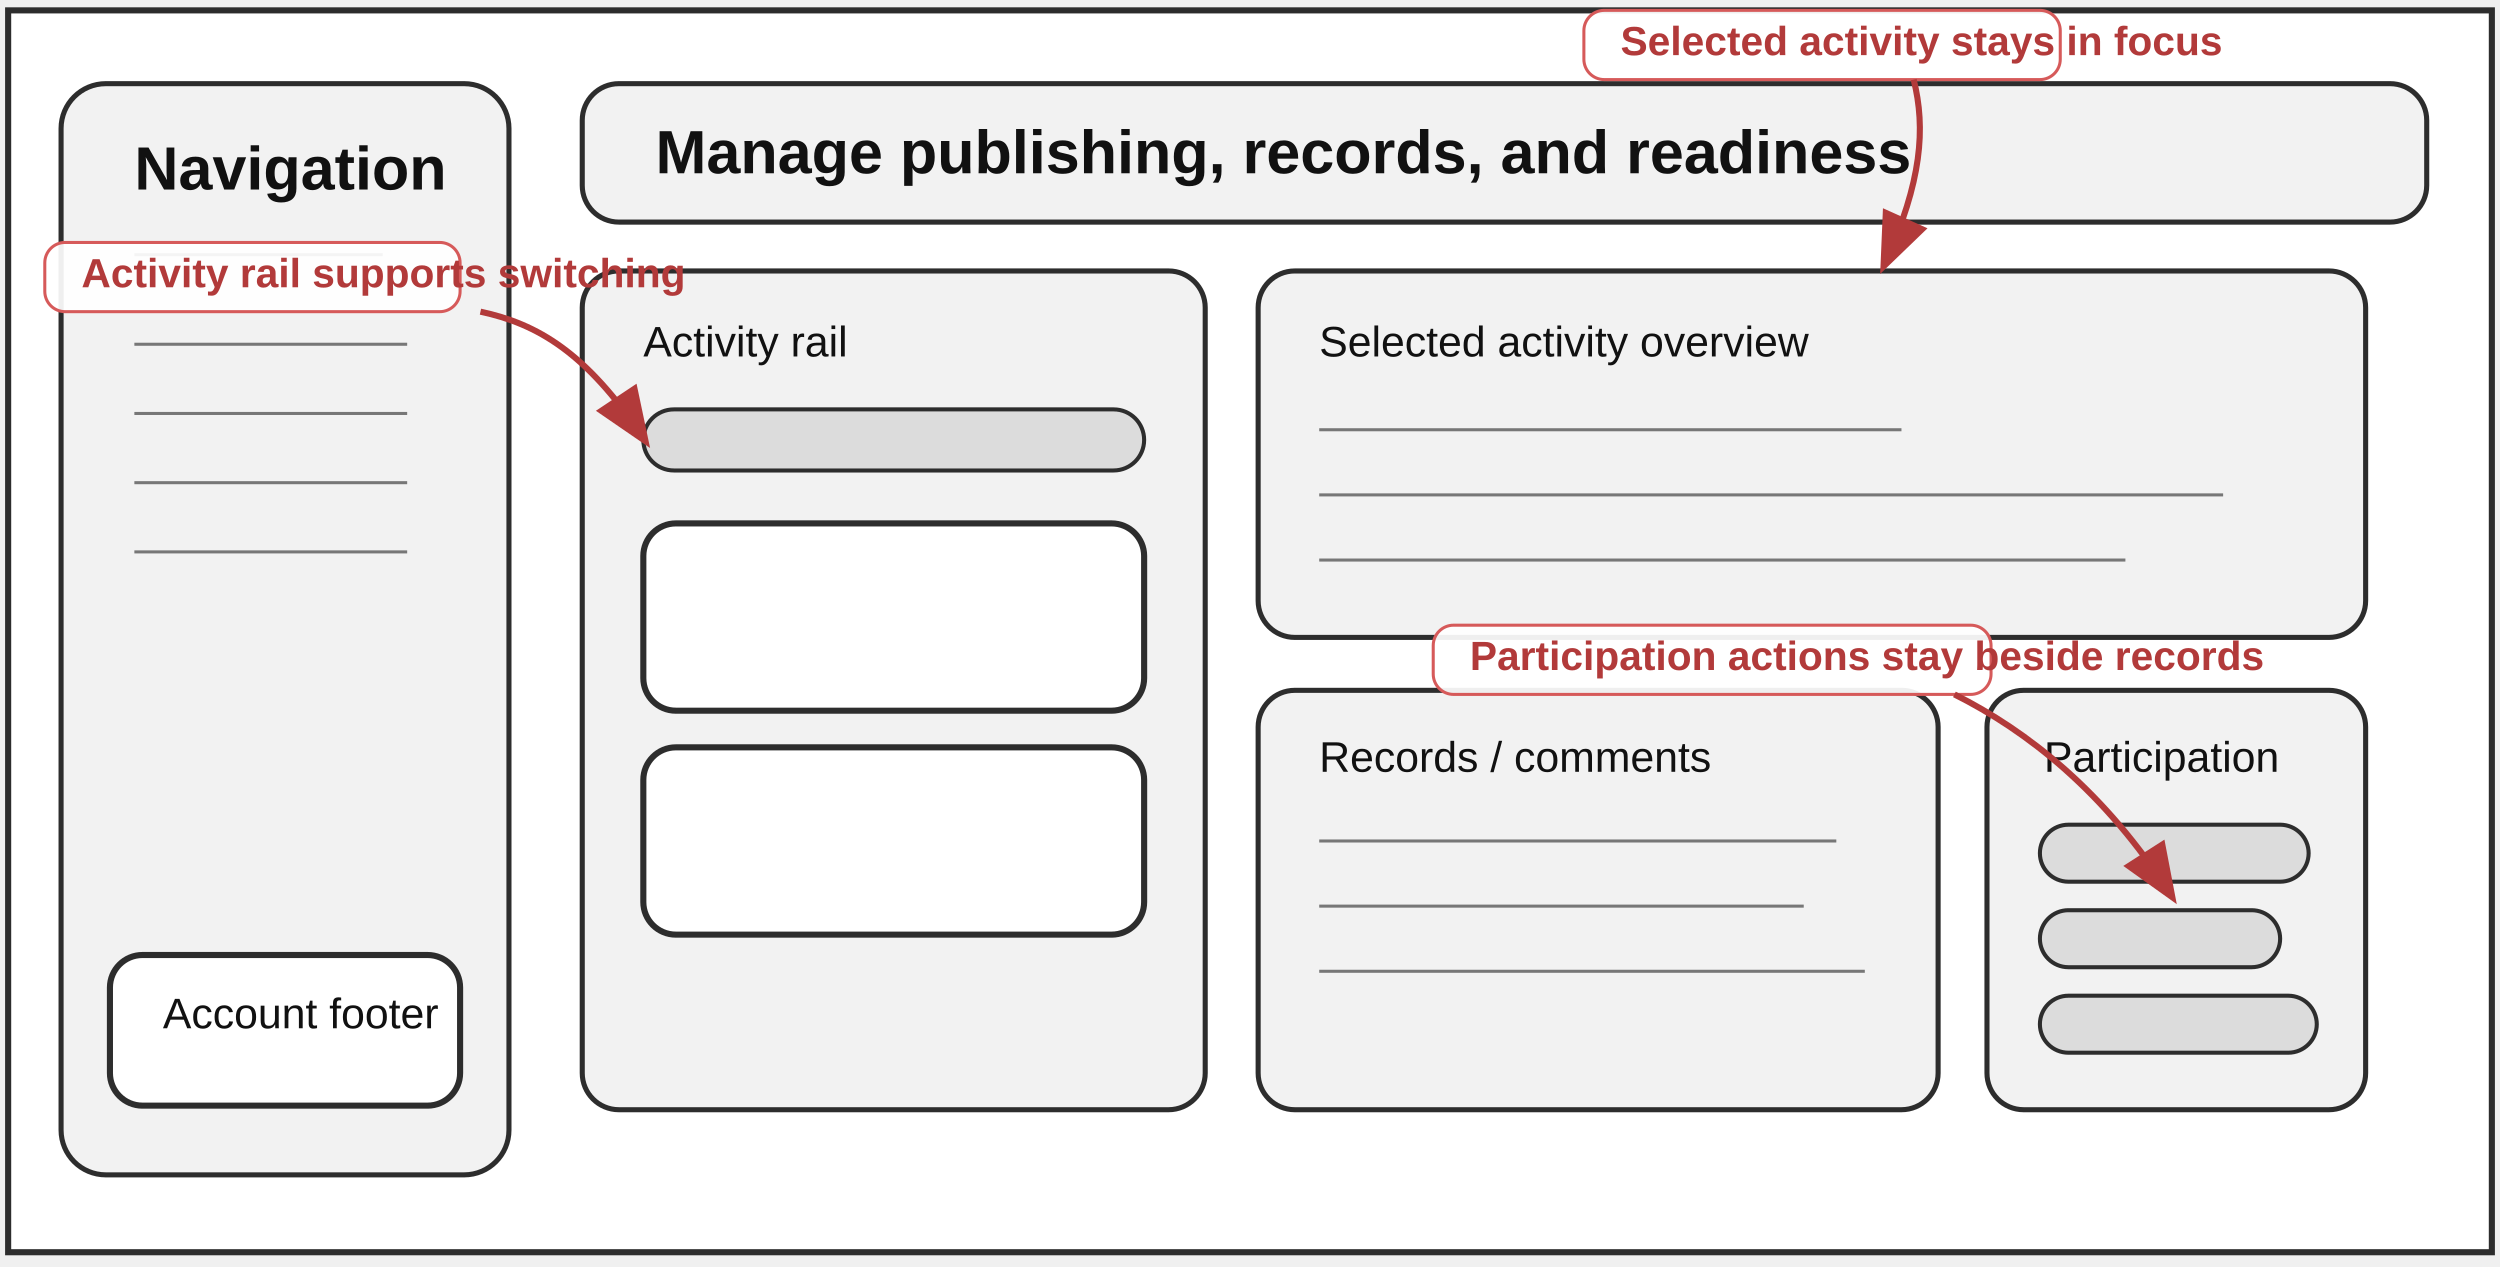
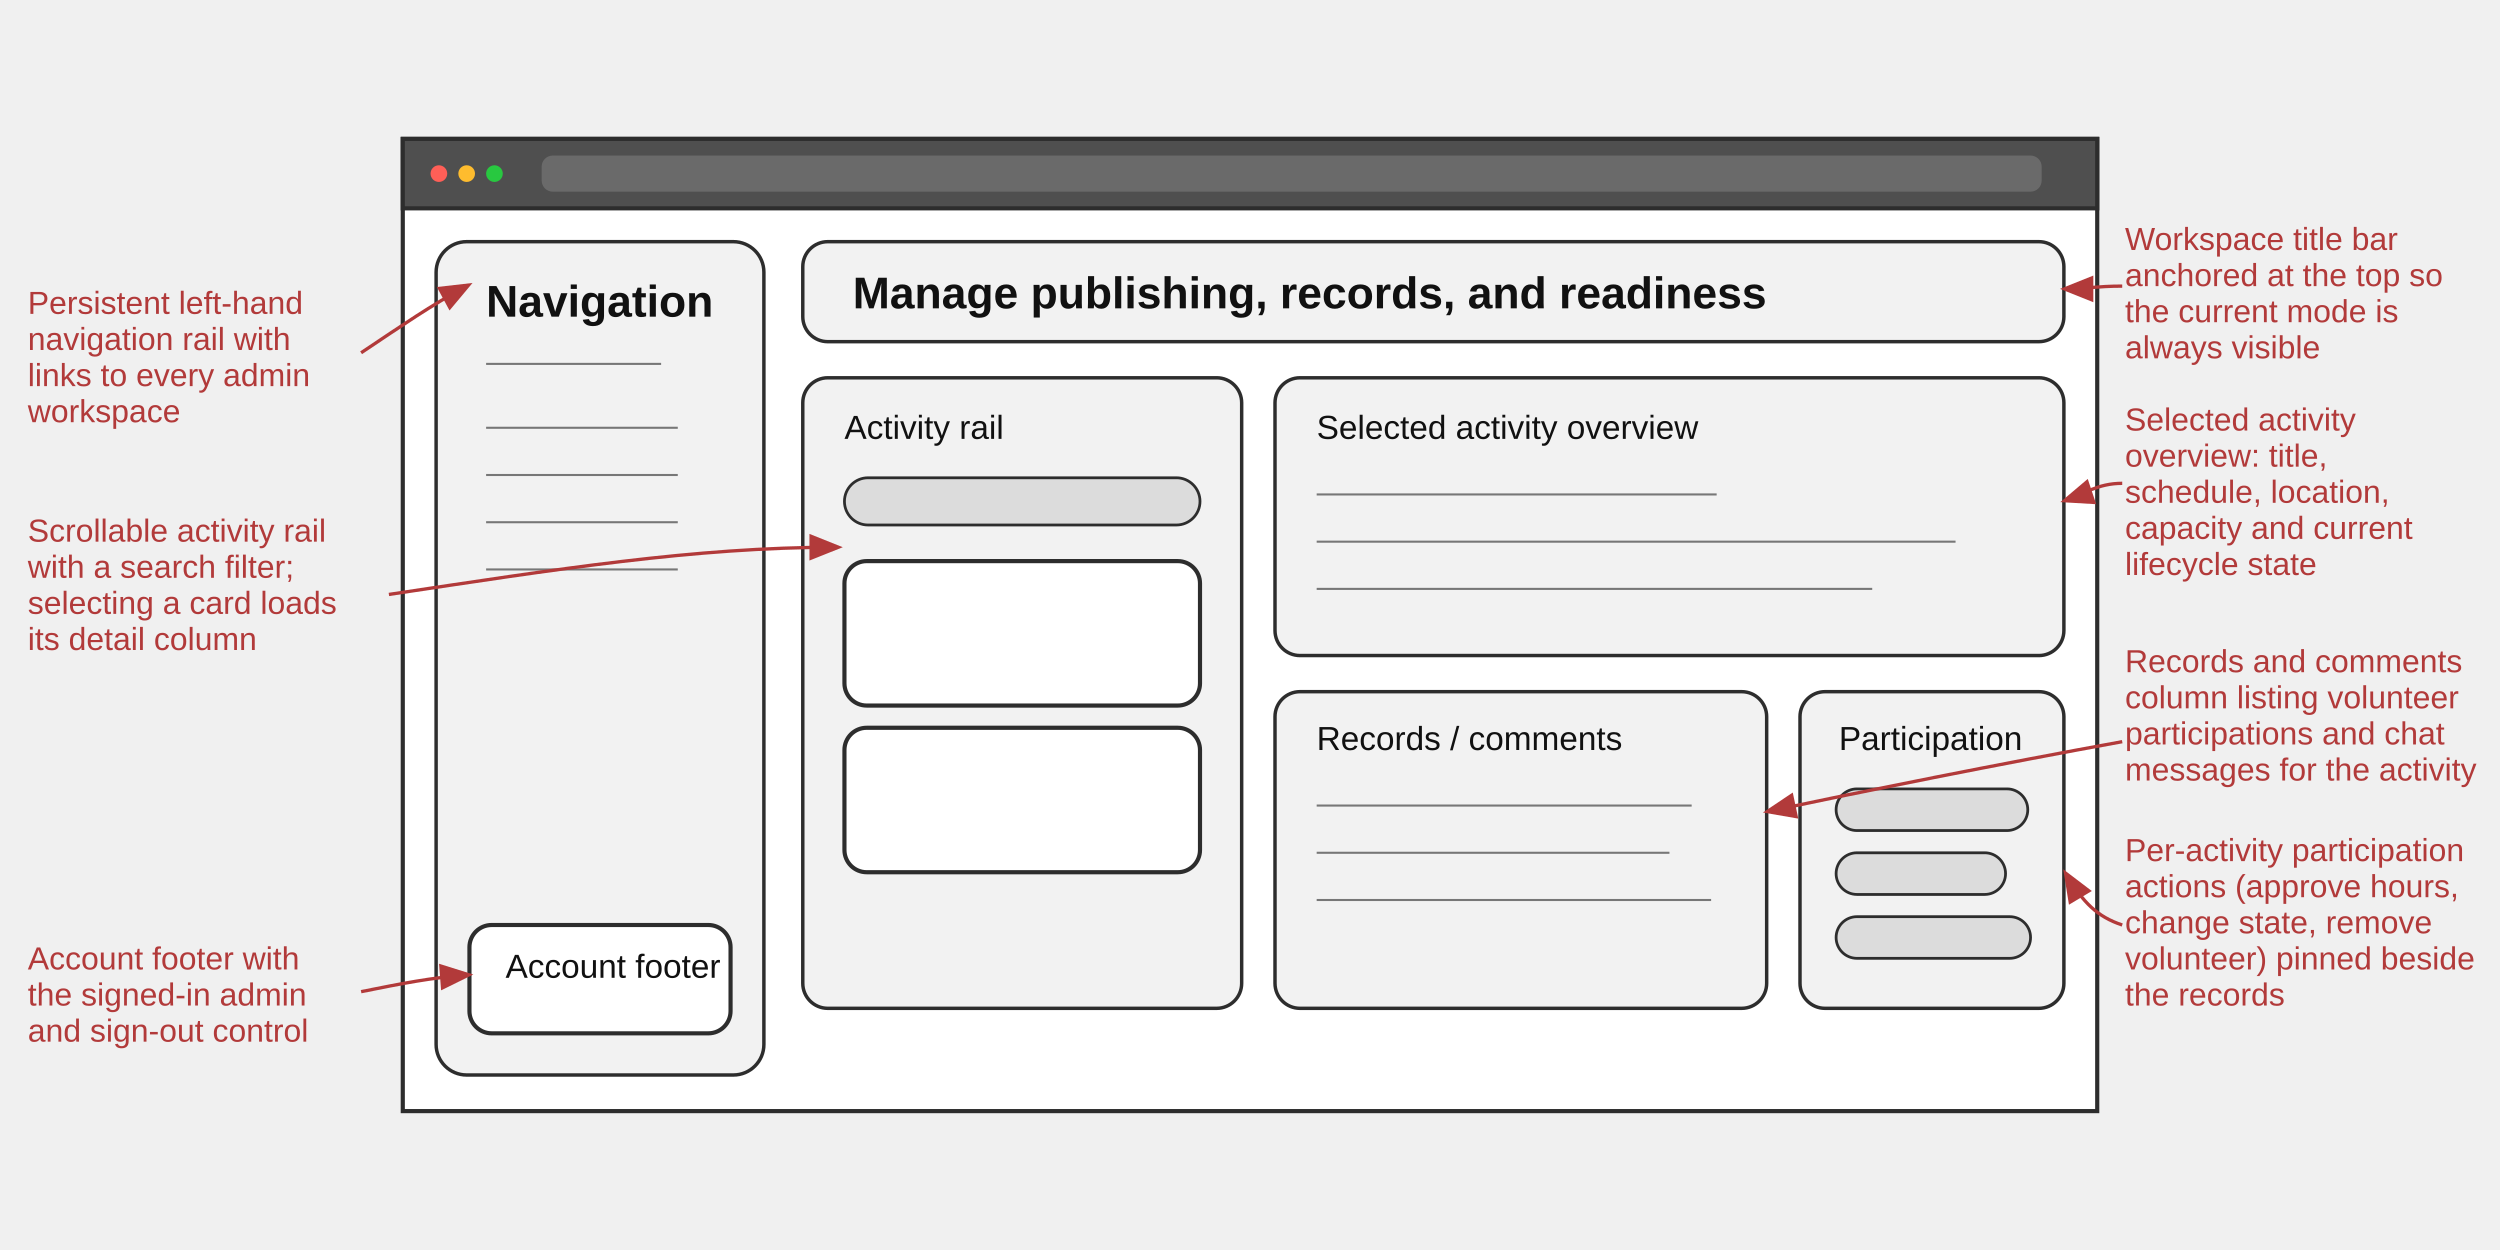
- <svg xmlns="http://www.w3.org/2000/svg" width="1500" height="760" viewBox="166 92 1228 620">
+ <svg xmlns="http://www.w3.org/2000/svg" width="1800" height="900" viewBox="0 0 1800 900">
  <defs>
    <style>
      .frame { fill: #ffffff; stroke: #2d2d2d; stroke-width: 3; }
      .panel { fill: #f2f2f2; stroke: #2d2d2d; stroke-width: 2.5; }
      .soft { fill: #dcdcdc; stroke: #2d2d2d; stroke-width: 2; }
      .muted { stroke: #777; stroke-width: 1.5; }
-       .label-box { fill: rgba(255,255,255,0.92); stroke: #d65a5a; stroke-width: 1.5; rx: 10; }
-       .label { font-family: 'Helvetica Neue', Arial, sans-serif; font-size: 20px; font-weight: 600; fill: #b23a3a; }
-       .caption { font-family: 'Times New Roman', serif; font-size: 28px; fill: #7c7c7c; font-style: italic; }
-       .ui { font-family: 'Helvetica Neue', Arial, sans-serif; font-size: 21px; fill: #111; }
-       .title { font-family: 'Helvetica Neue', Arial, sans-serif; font-size: 30px; fill: #111; font-weight: 600; }
-       .tiny { font-family: 'Helvetica Neue', Arial, sans-serif; font-size: 17px; fill: #666; }
-       .arrow { stroke: #b23a3a; stroke-width: 3; fill: none; marker-end: url(#arrowhead); }
+       .label { font-family: 'Helvetica Neue', Arial, sans-serif; font-size: 23px; font-weight: 500; fill: #b23a3a; }
+       .ui { font-family: 'Helvetica Neue', Arial, sans-serif; font-size: 24px; fill: #111; }
+       .title { font-family: 'Helvetica Neue', Arial, sans-serif; font-size: 32px; fill: #111; font-weight: 600; }
+       .tiny { font-family: 'Helvetica Neue', Arial, sans-serif; font-size: 19px; fill: #666; }
+       .arrow { stroke: #b23a3a; stroke-width: 2.4; fill: none; marker-end: url(#arrowhead); }
    </style>
    <marker id="arrowhead" markerWidth="10" markerHeight="8" refX="8" refY="4" orient="auto">
      <polygon points="0,0 10,4 0,8" fill="#b23a3a" />
    </marker>
  </defs>
-   <rect x="170" y="96" width="1220" height="610" class="frame" />
-   <rect x="196" y="132" width="220" height="536" rx="22" class="panel" />
-   <text x="232" y="184" class="title">Navigation</text>
-   <line x1="232" y1="216" x2="354" y2="216" class="muted" />
-   <line x1="232" y1="260" x2="366" y2="260" class="muted" />
-   <line x1="232" y1="294" x2="366" y2="294" class="muted" />
-   <line x1="232" y1="328" x2="366" y2="328" class="muted" />
-   <line x1="232" y1="362" x2="366" y2="362" class="muted" />
-   <rect x="220" y="560" width="172" height="74" rx="16" class="frame" />
-   <text x="246" y="596" class="ui">Account footer</text>
-   <rect x="452" y="132" width="906" height="68" rx="18" class="panel" />
-   <text x="488" y="176" class="title">Manage publishing, records, and readiness</text>
-   <rect x="452" y="224" width="306" height="412" rx="18" class="panel" />
-   <text x="482" y="266" class="ui">Activity rail</text>
-   <rect x="482" y="292" width="246" height="30" rx="15" class="soft" />
-   <rect x="482" y="348" width="246" height="92" rx="16" class="frame" />
-   <rect x="482" y="458" width="246" height="92" rx="16" class="frame" />
-   <rect x="784" y="224" width="544" height="180" rx="18" class="panel" />
-   <text x="814" y="266" class="ui">Selected activity overview</text>
-   <line x1="814" y1="302" x2="1100" y2="302" class="muted" />
-   <line x1="814" y1="334" x2="1258" y2="334" class="muted" />
-   <line x1="814" y1="366" x2="1210" y2="366" class="muted" />
-   <rect x="784" y="430" width="334" height="206" rx="18" class="panel" />
-   <text x="814" y="470" class="ui">Records / comments</text>
-   <line x1="814" y1="504" x2="1068" y2="504" class="muted" />
-   <line x1="814" y1="536" x2="1052" y2="536" class="muted" />
-   <line x1="814" y1="568" x2="1082" y2="568" class="muted" />
-   <rect x="1142" y="430" width="186" height="206" rx="18" class="panel" />
-   <text x="1170" y="470" class="ui">Participation</text>
-   <rect x="1168" y="496" width="132" height="28" rx="14" class="soft" />
-   <rect x="1168" y="538" width="118" height="28" rx="14" class="soft" />
-   <rect x="1168" y="580" width="136" height="28" rx="14" class="soft" />
-   <rect x="188" y="210" width="204" height="34" class="label-box" />
-   <text x="206" y="232" class="label">Activity rail supports switching</text>
-   <path d="M 402 244 C 430 250, 454 264, 482 306" class="arrow" />
-   <rect x="944" y="96" width="234" height="34" class="label-box" />
-   <text x="962" y="118" class="label">Selected activity stays in focus</text>
-   <path d="M 1106 130 C 1112 154, 1110 180, 1092 220" class="arrow" />
-   <rect x="870" y="398" width="274" height="34" class="label-box" />
-   <text x="888" y="420" class="label">Participation actions stay beside records</text>
-   <path d="M 1126 432 C 1162 450, 1200 480, 1232 530" class="arrow" />
+   <rect x="290" y="100" width="1220" height="700" class="frame" />
+   <rect x="290" y="100" width="1220" height="50" fill="#4f4f4f" stroke="#2d2d2d" stroke-width="3" />
+   <circle cx="316" cy="125" r="6" fill="#ff5f57" />
+   <circle cx="336" cy="125" r="6" fill="#febc2e" />
+   <circle cx="356" cy="125" r="6" fill="#28c840" />
+   <rect x="390" y="112" width="1080" height="26" rx="8" fill="#6a6a6a" />
+   <rect x="314" y="174" width="236" height="600" rx="22" class="panel" />
+   <text x="350" y="228" class="title">Navigation</text>
+   <line x1="350" y1="262" x2="476" y2="262" class="muted" />
+   <line x1="350" y1="308" x2="488" y2="308" class="muted" />
+   <line x1="350" y1="342" x2="488" y2="342" class="muted" />
+   <line x1="350" y1="376" x2="488" y2="376" class="muted" />
+   <line x1="350" y1="410" x2="488" y2="410" class="muted" />
+   <rect x="338" y="666" width="188" height="78" rx="16" class="frame" />
+   <text x="364" y="704" class="ui">Account footer</text>
+   <rect x="578" y="174" width="908" height="72" rx="18" class="panel" />
+   <text x="614" y="222" class="title">Manage publishing, records, and readiness</text>
+   <rect x="578" y="272" width="316" height="454" rx="18" class="panel" />
+   <text x="608" y="316" class="ui">Activity rail</text>
+   <rect x="608" y="344" width="256" height="34" rx="17" class="soft" />
+   <rect x="608" y="404" width="256" height="104" rx="16" class="frame" />
+   <rect x="608" y="524" width="256" height="104" rx="16" class="frame" />
+   <rect x="918" y="272" width="568" height="200" rx="18" class="panel" />
+   <text x="948" y="316" class="ui">Selected activity overview</text>
+   <line x1="948" y1="356" x2="1236" y2="356" class="muted" />
+   <line x1="948" y1="390" x2="1408" y2="390" class="muted" />
+   <line x1="948" y1="424" x2="1348" y2="424" class="muted" />
+   <rect x="918" y="498" width="354" height="228" rx="18" class="panel" />
+   <text x="948" y="540" class="ui">Records / comments</text>
+   <line x1="948" y1="580" x2="1218" y2="580" class="muted" />
+   <line x1="948" y1="614" x2="1202" y2="614" class="muted" />
+   <line x1="948" y1="648" x2="1232" y2="648" class="muted" />
+   <rect x="1296" y="498" width="190" height="228" rx="18" class="panel" />
+   <text x="1324" y="540" class="ui">Participation</text>
+   <rect x="1322" y="568" width="138" height="30" rx="15" class="soft" />
+   <rect x="1322" y="614" width="122" height="30" rx="15" class="soft" />
+   <rect x="1322" y="660" width="140" height="30" rx="15" class="soft" />
+   <text x="20" y="226" class="label">Persistent left-hand</text>
+   <text x="20" y="252" class="label">navigation rail with</text>
+   <text x="20" y="278" class="label">links to every admin</text>
+   <text x="20" y="304" class="label">workspace</text>
+   <path d="M 260 254 C 290 234, 310 220, 336 206" class="arrow" />
+   <text x="20" y="390" class="label">Scrollable activity rail</text>
+   <text x="20" y="416" class="label">with a search filter;</text>
+   <text x="20" y="442" class="label">selecting a card loads</text>
+   <text x="20" y="468" class="label">its detail column</text>
+   <path d="M 280 428 C 400 410, 500 394, 602 394" class="arrow" />
+   <text x="20" y="698" class="label">Account footer with</text>
+   <text x="20" y="724" class="label">the signed-in admin</text>
+   <text x="20" y="750" class="label">and sign-out control</text>
+   <path d="M 260 714 C 290 708, 310 704, 336 702" class="arrow" />
+   <text x="1530" y="180" class="label">Workspace title bar</text>
+   <text x="1530" y="206" class="label">anchored at the top so</text>
+   <text x="1530" y="232" class="label">the current mode is</text>
+   <text x="1530" y="258" class="label">always visible</text>
+   <path d="M 1528 206 C 1510 206, 1500 208, 1488 208" class="arrow" />
+   <text x="1530" y="310" class="label">Selected activity</text>
+   <text x="1530" y="336" class="label">overview: title,</text>
+   <text x="1530" y="362" class="label">schedule, location,</text>
+   <text x="1530" y="388" class="label">capacity and current</text>
+   <text x="1530" y="414" class="label">lifecycle state</text>
+   <path d="M 1528 348 C 1510 348, 1500 356, 1488 360" class="arrow" />
+   <text x="1530" y="484" class="label">Records and comments</text>
+   <text x="1530" y="510" class="label">column listing volunteer</text>
+   <text x="1530" y="536" class="label">participations and chat</text>
+   <text x="1530" y="562" class="label">messages for the activity</text>
+   <path d="M 1528 534 C 1440 550, 1340 570, 1274 584" class="arrow" />
+   <text x="1530" y="620" class="label">Per-activity participation</text>
+   <text x="1530" y="646" class="label">actions (approve hours,</text>
+   <text x="1530" y="672" class="label">change state, remove</text>
+   <text x="1530" y="698" class="label">volunteer) pinned beside</text>
+   <text x="1530" y="724" class="label">the records</text>
+   <path d="M 1528 666 C 1510 660, 1500 650, 1488 630" class="arrow" />
</svg>
